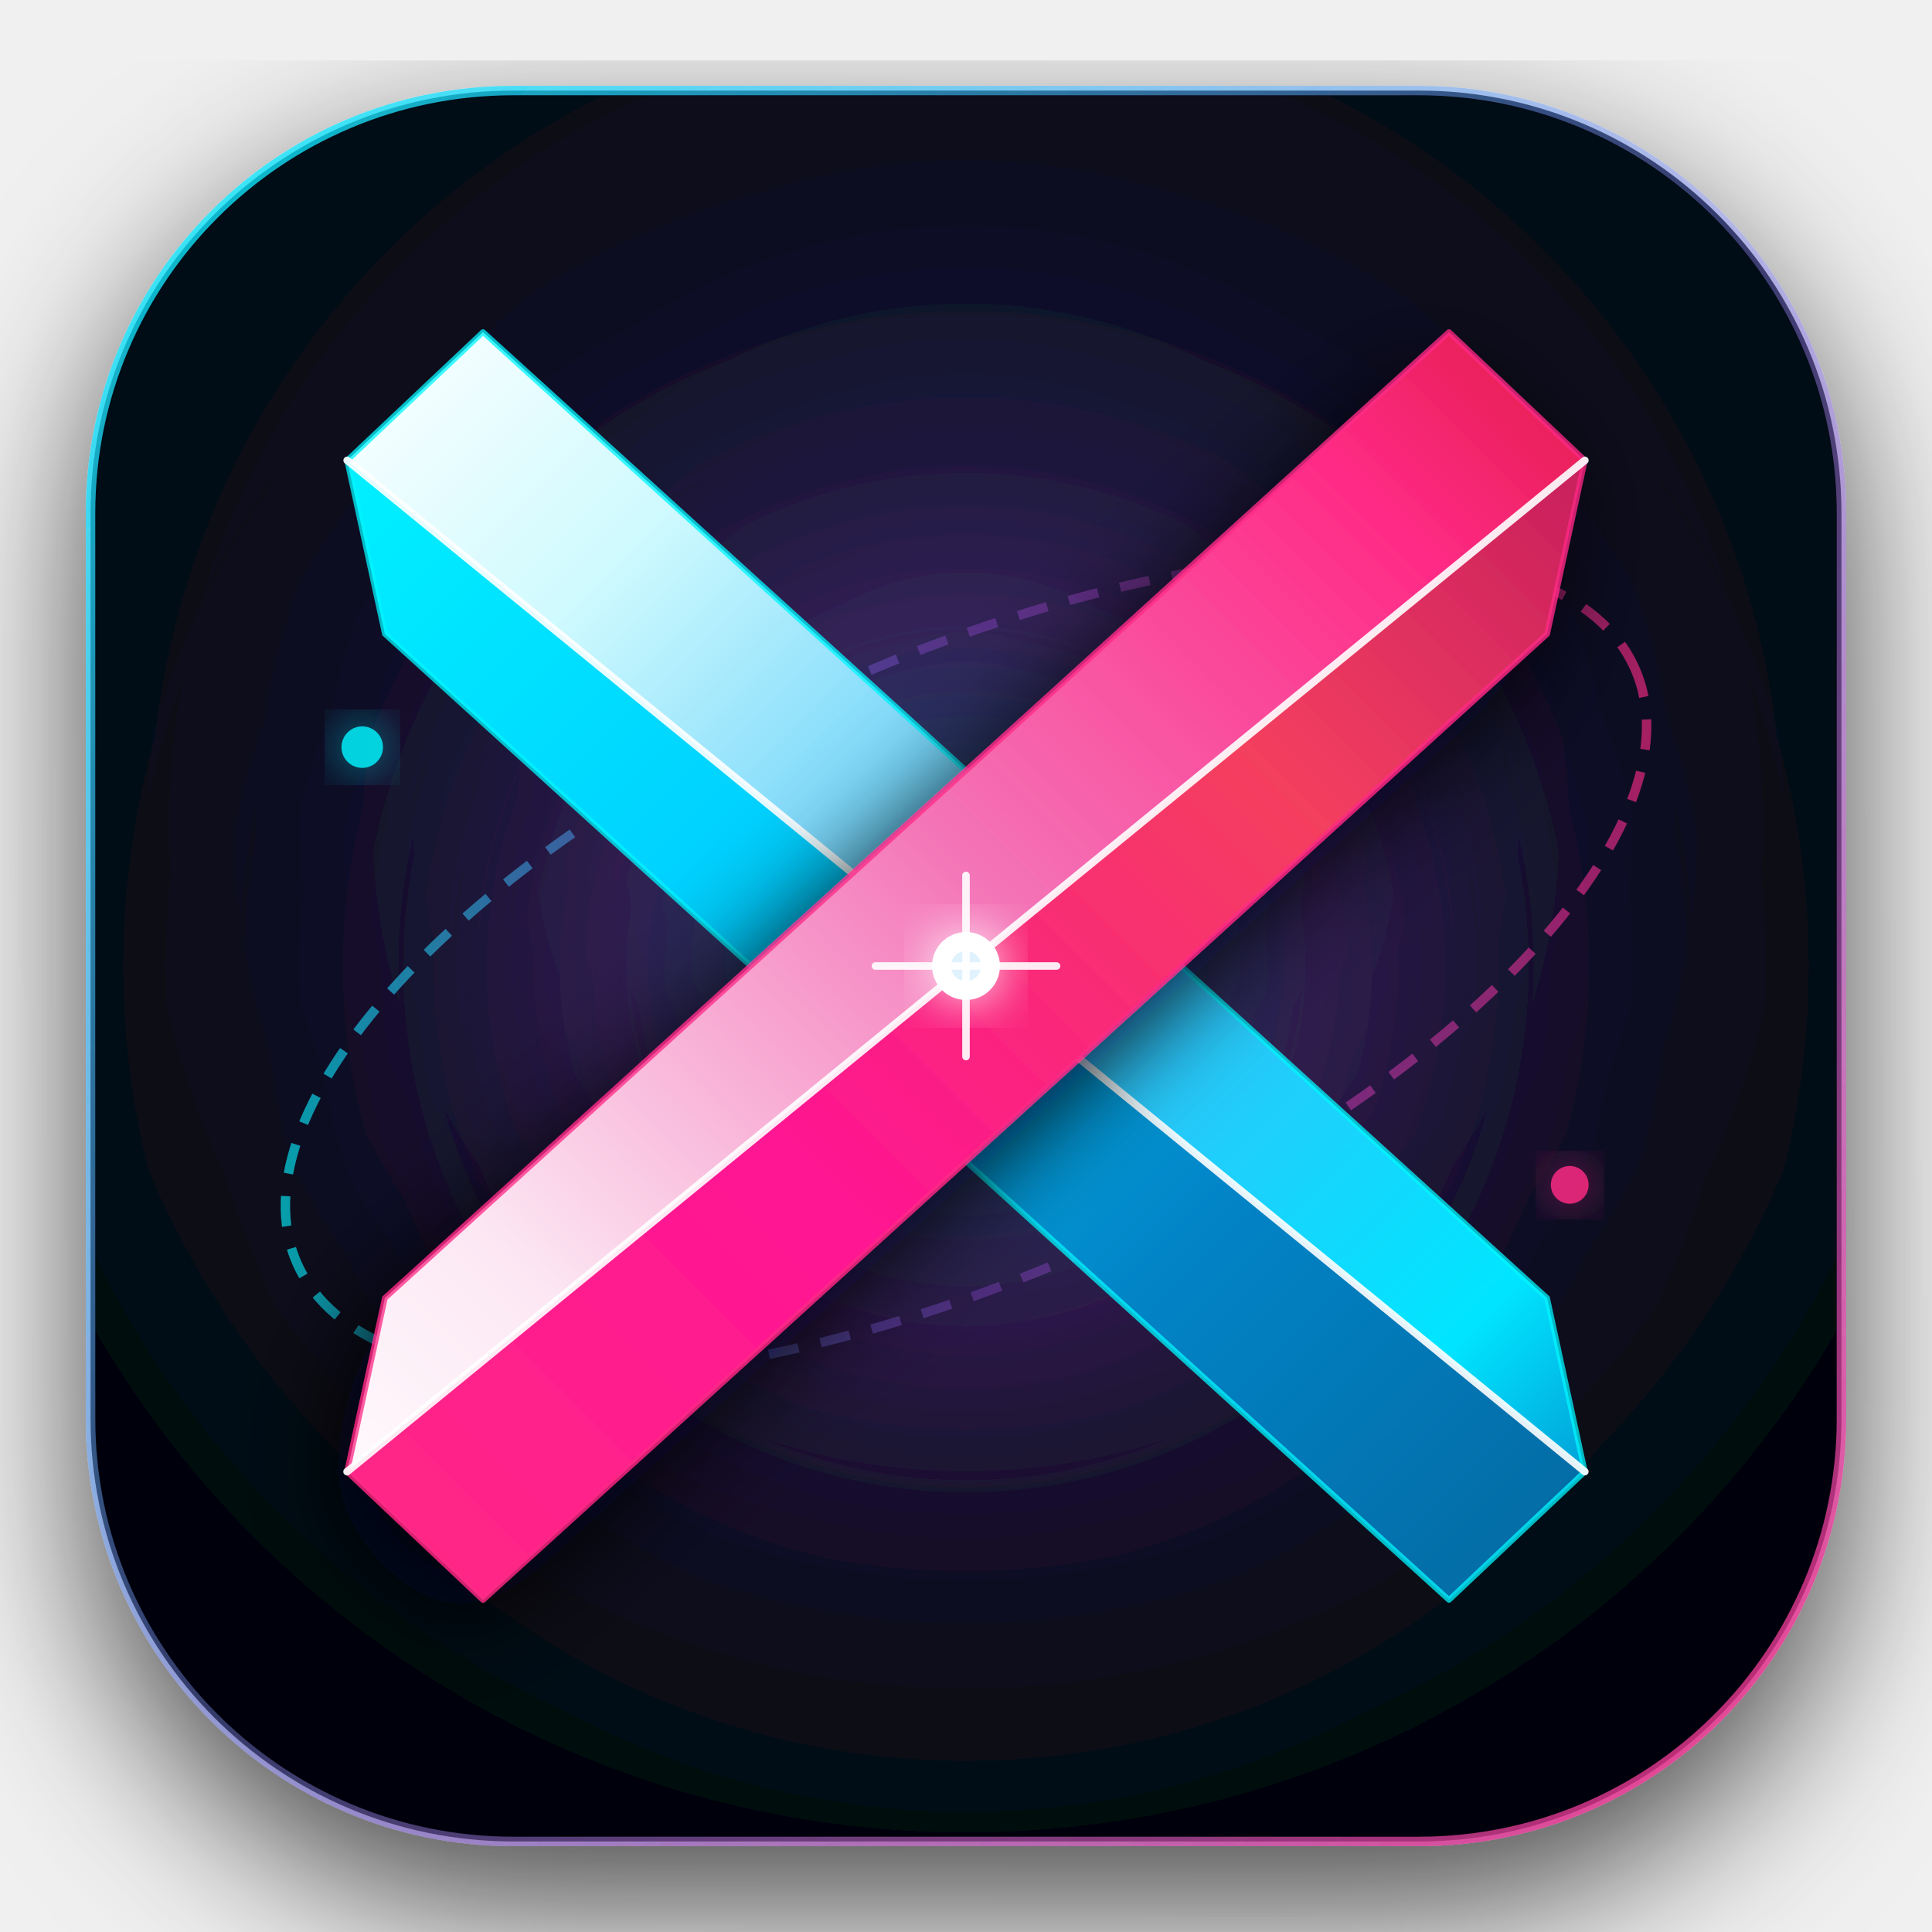
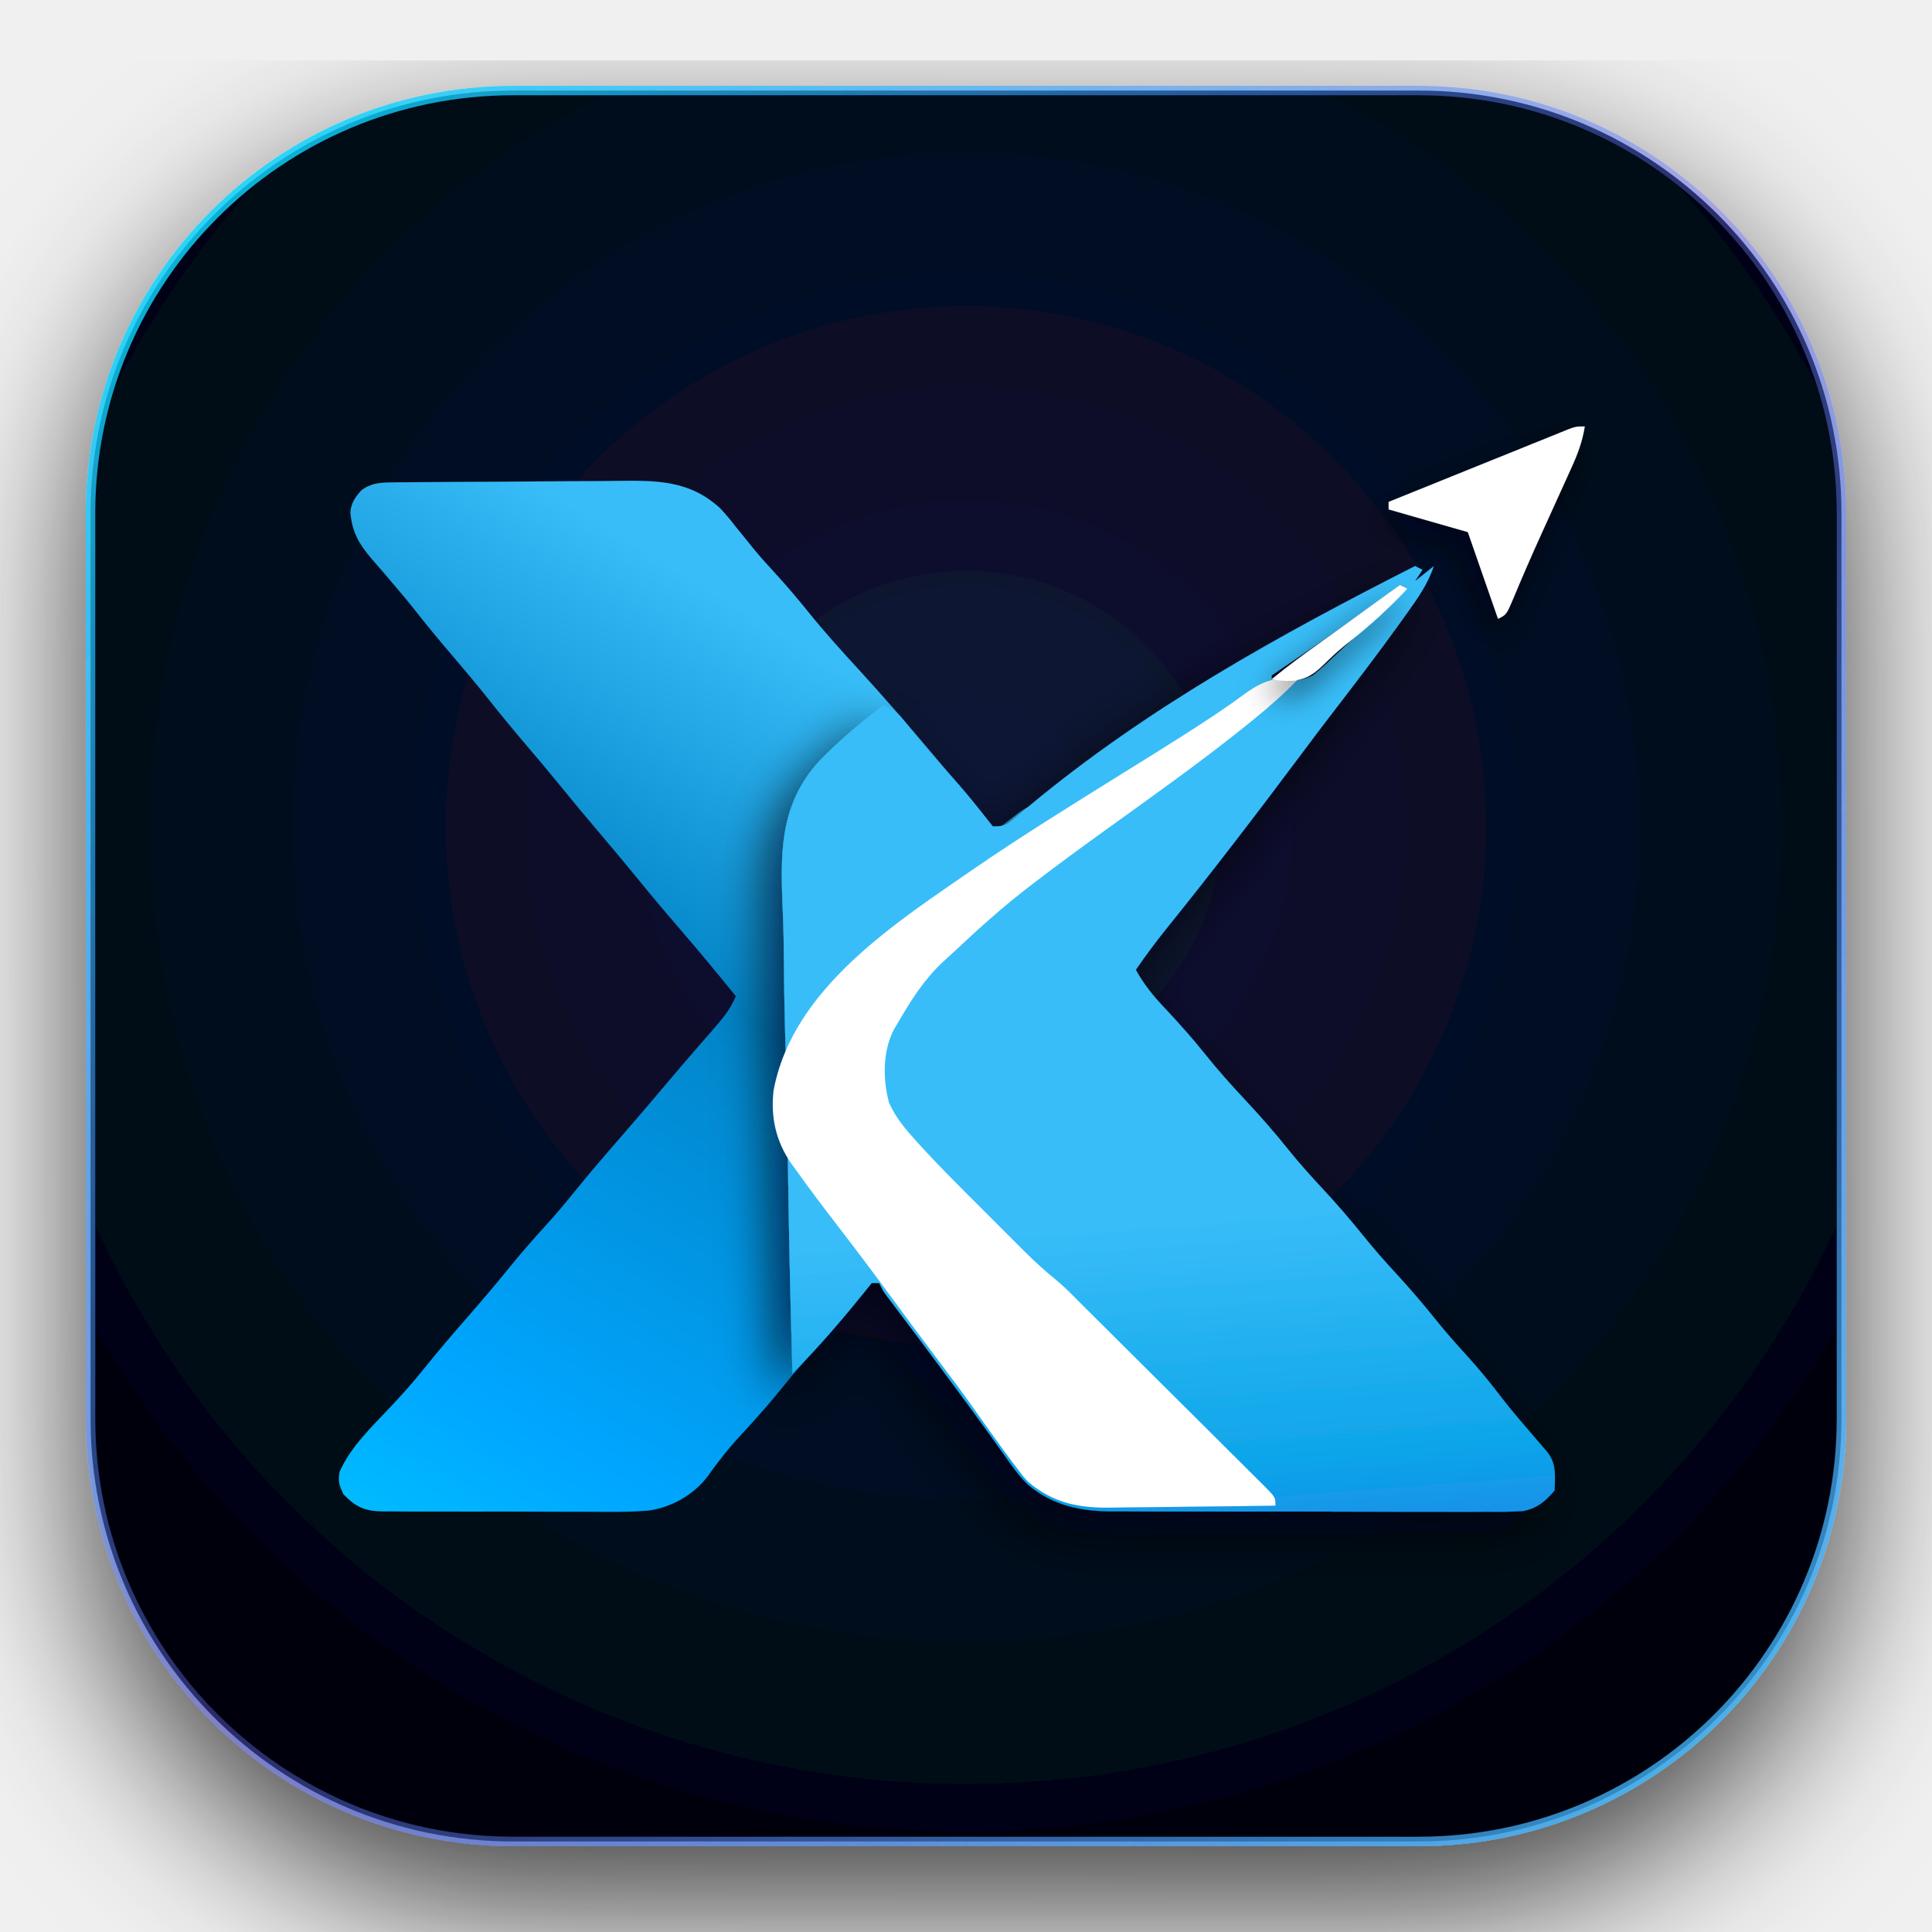
<svg xmlns="http://www.w3.org/2000/svg" viewBox="0 0 512 512" width="512" height="512">
  <defs>
-     <radialGradient id="sqBg" cx="50%" cy="42%" r="65%">
-       <stop offset="0%" stop-color="#162244" />
-       <stop offset="50%" stop-color="#0a0f24" />
-       <stop offset="100%" stop-color="#02040a" />
+     <radialGradient id="bl_sqBg" cx="50%" cy="42%" r="65%">
+       <stop offset="0%" stop-color="#0c1638" />
+       <stop offset="50%" stop-color="#060c24" />
+       <stop offset="100%" stop-color="#02040c" />
    </radialGradient>
-     <linearGradient id="sqRim" x1="0%" y1="0%" x2="100%" y2="100%">
-       <stop offset="0%" stop-color="#00f5ff" stop-opacity="0.85" />
-       <stop offset="50%" stop-color="#818cf8" stop-opacity="0.4" />
-       <stop offset="100%" stop-color="#ff2a85" stop-opacity="0.85" />
+     <linearGradient id="bl_sqRim" x1="0%" y1="0%" x2="100%" y2="100%">
+       <stop offset="0%" stop-color="#00e5ff" stop-opacity="0.9" />
+       <stop offset="50%" stop-color="#6366f1" stop-opacity="0.4" />
+       <stop offset="100%" stop-color="#38bdf8" stop-opacity="0.85" />
    </linearGradient>
-     <radialGradient id="ambientGlow" cx="50%" cy="50%" r="52%">
-       <stop offset="0%" stop-color="#00f5ff" stop-opacity="0.25" />
-       <stop offset="40%" stop-color="#d946ef" stop-opacity="0.16" />
-       <stop offset="100%" stop-color="#000000" stop-opacity="0" />
-     </radialGradient>
-     <linearGradient id="cyanUpper" x1="90" y1="90" x2="420" y2="420" gradientUnits="userSpaceOnUse">
+     <linearGradient id="bl_cyanArm" x1="90" y1="390" x2="250" y2="130" gradientUnits="userSpaceOnUse">
+       <stop offset="0%" stop-color="#00d2ff" />
+       <stop offset="30%" stop-color="#00a6ff" />
+       <stop offset="70%" stop-color="#0284c7" />
+       <stop offset="100%" stop-color="#38bdf8" />
+     </linearGradient>
+     <linearGradient id="bl_rightWingGrad" x1="370" y1="140" x2="390" y2="400" gradientUnits="userSpaceOnUse">
+       <stop offset="0%" stop-color="#38bdf8" />
+       <stop offset="25%" stop-color="#0ea5e9" />
+       <stop offset="50%" stop-color="#2563eb" />
+       <stop offset="75%" stop-color="#6366f1" />
+       <stop offset="100%" stop-color="#7c3aed" />
+     </linearGradient>
+     <linearGradient id="bl_whiteRoad" x1="210" y1="390" x2="370" y2="140" gradientUnits="userSpaceOnUse">
      <stop offset="0%" stop-color="#ffffff" />
-       <stop offset="20%" stop-color="#cffafe" />
-       <stop offset="55%" stop-color="#38bdf8" />
-       <stop offset="85%" stop-color="#00e5ff" />
-       <stop offset="100%" stop-color="#0284c7" />
+       <stop offset="70%" stop-color="#ffffff" />
+       <stop offset="90%" stop-color="#f0f9ff" />
+       <stop offset="100%" stop-color="#bae6fd" />
    </linearGradient>
-     <linearGradient id="cyanLower" x1="90" y1="90" x2="420" y2="420" gradientUnits="userSpaceOnUse">
-       <stop offset="0%" stop-color="#00f5ff" />
-       <stop offset="35%" stop-color="#00d2ff" />
-       <stop offset="70%" stop-color="#0284c7" />
-       <stop offset="100%" stop-color="#0369a1" />
+     <linearGradient id="bl_planeLight" x1="370" y1="160" x2="420" y2="110" gradientUnits="userSpaceOnUse">
+       <stop offset="0%" stop-color="#ffffff" />
+       <stop offset="100%" stop-color="#f8fafc" />
    </linearGradient>
-     <linearGradient id="pinkUpper" x1="90" y1="420" x2="420" y2="90" gradientUnits="userSpaceOnUse">
-       <stop offset="0%" stop-color="#ffffff" />
-       <stop offset="20%" stop-color="#fce7f3" />
-       <stop offset="55%" stop-color="#f472b6" />
-       <stop offset="85%" stop-color="#ff2a85" />
-       <stop offset="100%" stop-color="#e11d48" />
-     </linearGradient>
-     <linearGradient id="pinkLower" x1="90" y1="420" x2="420" y2="90" gradientUnits="userSpaceOnUse">
-       <stop offset="0%" stop-color="#ff2a85" />
-       <stop offset="35%" stop-color="#ff1493" />
-       <stop offset="70%" stop-color="#f43f5e" />
-       <stop offset="100%" stop-color="#be185d" />
-     </linearGradient>
-     <filter id="plateShadow" x="-15%" y="-15%" width="130%" height="135%">
-       <feDropShadow dx="0" dy="16" stdDeviation="22" flood-color="#000000" flood-opacity="0.7" />
+     <filter id="bl_plateShadow" x="-15%" y="-15%" width="130%" height="135%">
+       <feDropShadow dx="0" dy="16" stdDeviation="22" flood-color="#000000" flood-opacity="0.75" />
    </filter>
-     <filter id="overpassShadow" x="-30%" y="-30%" width="160%" height="160%">
-       <feDropShadow dx="-6" dy="10" stdDeviation="14" flood-color="#010308" flood-opacity="0.95" />
+     <filter id="bl_swooshShadow" x="-25%" y="-25%" width="150%" height="150%">
+       <feDropShadow dx="-4" dy="6" stdDeviation="7" flood-color="#010308" flood-opacity="0.75" />
    </filter>
-     <filter id="coreGlow" x="-40%" y="-40%" width="180%" height="180%">
-       <feGaussianBlur stdDeviation="7" result="blur" />
-       <feComposite in="SourceGraphic" in2="blur" operator="over" />
+     <filter id="bl_planeGlow" x="-20%" y="-20%" width="140%" height="140%">
+       <feDropShadow dx="-2" dy="4" stdDeviation="4" flood-color="#010308" flood-opacity="0.6" />
    </filter>
-     <linearGradient id="ringGrad" x1="80" y1="190" x2="432" y2="322" gradientUnits="userSpaceOnUse">
-       <stop offset="0%" stop-color="#00f5ff" stop-opacity="0.75" />
-       <stop offset="50%" stop-color="#a855f7" stop-opacity="0.35" />
-       <stop offset="100%" stop-color="#ff2a85" stop-opacity="0.75" />
-     </linearGradient>
  </defs>
-   <g filter="url(#plateShadow)">
-     <rect x="24" y="24" width="464" height="464" rx="112" fill="url(#sqBg)" stroke="url(#sqRim)" stroke-width="2.5" />
-     <rect x="24" y="24" width="464" height="464" rx="112" fill="url(#ambientGlow)" />
+   <g filter="url(#bl_plateShadow)">
+     <rect x="24" y="24" width="464" height="464" rx="112" fill="url(#bl_sqBg)" stroke="url(#bl_sqRim)" stroke-width="2.5" />
  </g>
-   <g opacity="0.85">
-     <ellipse cx="256" cy="256" rx="194" ry="82" transform="rotate(-24 256 256)" fill="none" stroke="url(#ringGrad)" stroke-width="2.5" stroke-dasharray="8 6" />
-     <circle cx="96" cy="198" r="5.5" fill="#00f5ff" filter="url(#coreGlow)" />
-     <circle cx="416" cy="314" r="5" fill="#ff2a85" filter="url(#coreGlow)" />
-   </g>
-   <g id="cyanWing">
-     <polygon points="92,122 128,88 410,344 420,390 256,256" fill="url(#cyanUpper)" />
-     <polygon points="92,122 256,256 420,390 384,424 102,168" fill="url(#cyanLower)" />
-     <polygon points="92,122 128,88 410,344 420,390 384,424 102,168" fill="none" stroke="#00f5ff" stroke-width="1.5" stroke-opacity="0.75" stroke-linejoin="round" />
-     <line x1="92" y1="122" x2="420" y2="390" stroke="#ffffff" stroke-width="2" stroke-opacity="0.9" stroke-linecap="round" />
-   </g>
-   <g id="pinkWing" filter="url(#overpassShadow)">
-     <polygon points="92,390 102,344 384,88 420,122 256,256" fill="url(#pinkUpper)" />
-     <polygon points="92,390 256,256 420,122 410,168 128,424" fill="url(#pinkLower)" />
-     <polygon points="92,390 102,344 384,88 420,122 410,168 128,424" fill="none" stroke="#ff2a85" stroke-width="1.5" stroke-opacity="0.75" stroke-linejoin="round" />
-     <line x1="92" y1="390" x2="420" y2="122" stroke="#ffffff" stroke-width="2" stroke-opacity="0.9" stroke-linecap="round" />
-   </g>
-   <g id="nexus">
-     <circle cx="256" cy="256" r="9" fill="#ffffff" filter="url(#coreGlow)" />
-     <circle cx="256" cy="256" r="4" fill="#e0f2fe" />
-     <line x1="232" y1="256" x2="280" y2="256" stroke="#ffffff" stroke-width="2" stroke-linecap="round" opacity="0.9" />
-     <line x1="256" y1="232" x2="256" y2="280" stroke="#ffffff" stroke-width="2" stroke-linecap="round" opacity="0.9" />
+   <g id="vectorGlyph">
+     <g id="bl_leftArm">
+       <path d="M0 0 C0.65 -0.01 1.31 -0.02 1.98 -0.03 C2.34 -0.03 2.34 -0.03 4.14 -0.04 C4.9 -0.05 5.65 -0.06 6.43 -0.06 C8.93 -0.09 11.43 -0.11 13.93 -0.12 C14.79 -0.12 15.64 -0.13 16.53 -0.14 C21.06 -0.16 25.6 -0.18 30.14 -0.2 C33.88 -0.21 37.62 -0.24 41.37 -0.28 C45.89 -0.33 50.42 -0.35 54.95 -0.36 C56.67 -0.37 58.39 -0.38 60.11 -0.41 C70.56 -0.54 79.37 -0.65 87.52 6.81 C89.05 8.42 90.41 10.08 91.77 11.84 C92.79 13.09 93.81 14.34 94.82 15.59 C95.07 15.9 95.07 15.9 96.3 17.44 C98.25 19.82 100.31 22.08 102.39 24.34 C105.43 27.67 108.32 31.09 111.14 34.59 C115.42 39.9 119.98 44.92 124.59 49.93 C137.08 63.59 148.88 77.93 160.71 92.15 C160.98 91.94 160.98 91.94 162.35 90.88 C162.71 90.6 162.71 90.6 164.52 89.22 C165.23 88.67 165.94 88.13 166.66 87.56 C168.71 86.15 168.71 86.15 171.71 85.15 C171.71 144.88 171.71 204.61 171.71 266.15 C167.21 263.9 167.21 263.9 165.4 261.35 C165.2 261.06 165.2 261.06 164.16 259.61 C163.72 258.99 163.28 258.36 162.83 257.72 C161.86 256.35 160.88 254.99 159.9 253.62 C159.64 253.26 159.64 253.26 158.33 251.42 C155.52 247.49 152.64 243.61 149.77 239.72 C149.19 238.92 148.6 238.13 148 237.31 C143.49 231.19 138.94 225.11 134.35 219.05 C133.88 218.44 133.42 217.82 132.94 217.18 C132.53 216.64 132.12 216.1 131.7 215.55 C130.71 214.15 130.71 214.15 129.71 212.15 C129.05 212.15 128.39 212.15 127.71 212.15 C127.17 212.82 126.64 213.49 126.09 214.17 C122.09 219.13 118.03 223.98 113.71 228.65 C110.41 232.23 107.25 235.87 104.21 239.65 C100.77 243.93 97.18 248.01 93.44 252.02 C91.32 254.31 89.31 256.62 87.43 259.11 C87.24 259.36 87.24 259.36 86.29 260.59 C85.6 261.5 84.93 262.43 84.28 263.36 C80.56 268.25 74.89 271.51 68.84 272.44 C63.52 272.91 58.18 272.83 52.84 272.78 C51.12 272.78 49.4 272.79 47.68 272.79 C44.08 272.79 40.49 272.78 36.9 272.75 C32.3 272.72 27.71 272.72 23.11 272.74 C19.56 272.75 16.01 272.74 12.46 272.73 C10.77 272.72 9.07 272.72 7.38 272.73 C5.01 272.74 2.64 272.71 0.28 272.69 C-0.07 272.69 -0.07 272.69 -1.83 272.71 C-6.64 272.61 -8.9 271.61 -12.29 268.15 C-13.45 265.55 -13.76 264.82 -13.29 262.15 C-10.32 255.53 -4.8 250.3 0.11 245.09 C3.26 241.75 6.28 238.36 9.14 234.78 C12.73 230.31 16.44 225.97 20.21 221.65 C24.03 217.27 27.81 212.87 31.46 208.34 C34.63 204.41 37.94 200.64 41.34 196.91 C43.98 194.01 46.49 191.02 48.96 187.97 C53.11 182.82 57.43 177.83 61.77 172.84 C65.75 168.27 69.69 163.66 73.59 159.02 C76.04 156.12 78.5 153.23 80.99 150.37 C81.54 149.74 82.08 149.11 82.65 148.46 C83.7 147.24 84.76 146.03 85.82 144.82 C88.21 142.07 90.3 139.57 91.71 136.15 C86.8 130.08 81.81 124.07 76.71 118.15 C72.76 113.58 68.88 108.96 65.07 104.27 C62.16 100.69 59.19 97.17 56.21 93.65 C52.46 89.25 48.77 84.81 45.12 80.32 C42.18 76.7 39.17 73.14 36.14 69.59 C32.61 65.44 29.15 61.24 25.77 56.96 C22.99 53.46 20.1 50.06 17.21 46.65 C13.71 42.55 10.25 38.43 6.92 34.18 C4.8 31.48 2.6 28.86 0.36 26.26 C0.06 25.91 0.06 25.91 -1.43 24.15 C-2.6 22.77 -3.79 21.4 -4.99 20.04 C-8.31 16.09 -9.98 13.09 -10.46 7.91 C-10.22 5.39 -9.17 3.91 -7.5 2.06 C-5.19 0.32 -2.84 0.03 0 0 Z " fill="url(#bl_cyanArm)" transform="translate(103.2926,127.8461)" />
+     </g>
+     <g id="bl_rightArm" filter="url(#bl_swooshShadow)">
+       <path d="M0 0 C0.33 0.16 0.33 0.16 2 1 C1.34 1.99 0.68 2.98 0 4 C0.82 3.34 0.82 3.34 5 0 C3.41 4.74 0.78 8.46 -2.12 12.5 C-2.64 13.23 -3.16 13.96 -3.7 14.71 C-9.72 23.11 -16.01 31.29 -22.3 39.48 C-24.79 42.72 -27.25 45.98 -29.69 49.25 C-41.39 64.91 -53.28 80.47 -65.56 95.69 C-68.52 99.36 -71.32 103.12 -74 107 C-71.76 111.09 -69.08 114.26 -65.88 117.62 C-62.29 121.46 -58.83 125.33 -55.56 129.44 C-52.21 133.63 -48.67 137.58 -45 141.5 C-40.94 145.84 -37.07 150.26 -33.36 154.91 C-30.54 158.4 -27.56 161.71 -24.5 165 C-20.61 169.18 -16.92 173.47 -13.34 177.93 C-10.68 181.23 -7.88 184.38 -5 187.5 C-1.28 191.53 2.24 195.67 5.67 199.94 C8.22 203.1 10.88 206.13 13.62 209.12 C16.96 212.78 20.04 216.55 23.03 220.49 C26 224.33 29.19 227.98 32.36 231.66 C32.81 232.19 33.27 232.73 33.74 233.28 C34.15 233.75 34.56 234.23 34.99 234.72 C37.58 237.99 37.07 241.05 37 245 C34.57 247.88 32.3 249.75 28.54 250.47 C25.47 250.64 22.43 250.67 19.35 250.63 C18.18 250.64 17 250.64 15.82 250.65 C12.63 250.67 9.44 250.66 6.25 250.64 C2.91 250.62 -0.44 250.63 -3.79 250.64 C-9.41 250.64 -15.03 250.62 -20.66 250.6 C-27.14 250.56 -33.62 250.56 -40.1 250.58 C-46.36 250.6 -52.61 250.59 -58.87 250.57 C-61.52 250.57 -64.17 250.57 -66.82 250.58 C-69.95 250.58 -73.09 250.57 -76.22 250.54 C-77.36 250.54 -78.5 250.54 -79.65 250.54 C-88.33 250.59 -96.18 249.06 -102.9 243.15 C-105.17 240.77 -107.05 238.12 -108.94 235.44 C-109.91 234.09 -110.87 232.74 -111.84 231.4 C-112.35 230.69 -112.86 229.97 -113.39 229.24 C-116.21 225.32 -119.07 221.44 -121.94 217.56 C-122.52 216.77 -123.11 215.98 -123.71 215.16 C-128.22 209.04 -132.77 202.96 -137.36 196.9 C-137.82 196.28 -138.29 195.66 -138.77 195.03 C-139.18 194.49 -139.59 193.95 -140.01 193.39 C-141 192 -141 192 -142 190 C-142.66 190 -143.32 190 -144 190 C-144.53 190.67 -145.07 191.33 -145.62 192.02 C-151.75 199.63 -158.08 207.08 -165 214 C-165.56 194.47 -165.99 174.94 -166.24 155.4 C-166.37 146.32 -166.53 137.25 -166.81 128.18 C-167.05 120.26 -167.21 112.34 -167.26 104.42 C-167.29 100.23 -167.36 96.06 -167.54 91.87 C-168.16 76.61 -168.69 63.51 -157.9 51.69 C-152.68 46.31 -146.98 41.51 -141 37 C-137.54 37.92 -136.05 40.14 -133.94 42.88 C-130.72 46.93 -127.4 50.83 -123.88 54.62 C-119.63 59.22 -115.74 63.98 -112 69 C-108.64 69 -108.3 68.72 -105.88 66.65 C-105.26 66.13 -104.65 65.62 -104.02 65.09 C-103.68 64.81 -103.68 64.81 -102 63.38 C-70.8 37.5 -36.01 18.32 0 0 Z M-4 5 C-4.35 5.27 -4.71 5.53 -5.08 5.8 C-15.85 13.83 -26.87 21.47 -38 29 C-38 29.33 -38 29.66 -38 30 C-34.15 30.46 -30.55 30.83 -27.04 28.96 C-25.15 27.46 -23.42 25.87 -21.69 24.19 C-21.05 23.61 -20.42 23.02 -19.77 22.42 C-18.47 21.22 -17.18 20.01 -15.9 18.8 C-14.07 17.07 -12.23 15.37 -10.37 13.69 C-7.56 11.14 -4.77 8.58 -2 6 C-2.66 5.67 -3.32 5.34 -4 5 Z " fill="url(#bl_rightWingGrad)" transform="translate(375,150)" />
+     </g>
+     <g id="bl_roadway">
+       <path d="M0 0 C-3.82 3.96 -7.85 7.48 -12.12 10.94 C-12.82 11.5 -13.51 12.06 -14.23 12.64 C-26.36 22.38 -39.08 31.35 -51.7 40.45 C-57.86 44.89 -63.98 49.38 -70 54 C-70.42 54.32 -70.84 54.64 -71.28 54.98 C-78.08 60.21 -84.43 65.88 -90.68 71.77 C-91.8 72.81 -92.93 73.84 -94.07 74.87 C-99.11 79.58 -102.58 85.06 -106 91 C-106.36 91.61 -106.73 92.21 -107.11 92.84 C-110.1 98.6 -110.06 106.02 -108.41 112.2 C-106.69 116.1 -104.07 119.22 -101.23 122.35 C-101.03 122.56 -101.03 122.56 -100.06 123.64 C-94.78 129.41 -89.23 134.92 -83.69 140.44 C-81.8 142.32 -79.92 144.21 -78.04 146.1 C-76.83 147.31 -75.61 148.52 -74.39 149.74 C-74.12 150.02 -74.12 150.02 -72.72 151.42 C-69.79 154.33 -66.81 157.07 -63.58 159.64 C-61.26 161.64 -59.15 163.83 -57 166 C-56.16 166.84 -55.31 167.68 -54.46 168.52 C-54.03 168.96 -53.59 169.39 -53.14 169.84 C-52.68 170.29 -52.22 170.75 -51.75 171.22 C-46.71 176.23 -41.67 181.24 -36.64 186.26 C-33.6 189.28 -30.56 192.31 -27.51 195.33 C-24.56 198.27 -21.61 201.2 -18.67 204.14 C-17.54 205.26 -16.42 206.38 -15.29 207.5 C-13.72 209.05 -12.16 210.61 -10.6 212.17 C-10.13 212.63 -9.66 213.09 -9.18 213.57 C-6 216.77 -6 216.77 -6 219 C-12.87 219.12 -19.74 219.21 -26.6 219.26 C-29.79 219.29 -32.98 219.32 -36.17 219.38 C-39.26 219.43 -42.35 219.46 -45.43 219.47 C-46.6 219.48 -47.77 219.5 -48.94 219.53 C-57.61 219.72 -64.66 218.56 -71.51 212.71 C-72.63 211.56 -73.56 210.37 -74.5 209.06 C-74.86 208.59 -75.22 208.12 -75.59 207.64 C-76.75 206.11 -77.88 204.56 -79 203 C-79.39 202.47 -79.77 201.93 -80.17 201.38 C-82.25 198.51 -84.3 195.62 -86.35 192.72 C-89.08 188.86 -91.9 185.08 -94.75 181.31 C-99.19 175.43 -103.58 169.51 -107.94 163.56 C-112.49 157.36 -117.11 151.22 -121.81 145.12 C-125.68 140.09 -129.51 135.05 -133.19 129.88 C-133.37 129.63 -133.37 129.63 -134.29 128.37 C-138.38 122.51 -139.8 116.08 -139 109 C-133.91 81.65 -106.14 64.24 -85.03 49.64 C-72.56 41.11 -59.7 33.17 -46.88 25.18 C-44.77 23.87 -42.67 22.56 -40.56 21.25 C-40.05 20.93 -39.53 20.6 -38.99 20.27 C-33.31 16.72 -27.63 13.17 -22.06 9.44 C-21.61 9.13 -21.15 8.83 -20.69 8.52 C-18.61 7.13 -16.57 5.69 -14.57 4.19 C-9.5 0.5 -6.25 -0.74 0 0 Z " fill="url(#bl_whiteRoad)" transform="translate(344,180)" />
+     </g>
+     <g id="bl_airplane" filter="url(#bl_planeGlow)">
+       <path d="M0 0 C-0.65 4.12 -1.97 7.52 -3.7 11.27 C-3.96 11.86 -4.23 12.46 -4.51 13.07 C-5.38 14.99 -6.25 16.9 -7.12 18.81 C-8.31 21.43 -9.5 24.04 -10.68 26.66 C-10.97 27.3 -11.26 27.94 -11.56 28.6 C-14.13 34.26 -16.61 39.95 -18.99 45.69 C-20.78 49.89 -20.78 49.89 -23 51 C-25.64 43.41 -28.28 35.82 -31 28 C-37.93 26.02 -44.86 24.04 -52 22 C-52 21.34 -52 20.68 -52 20 C-51.42 19.76 -50.83 19.53 -50.23 19.29 C-44.73 17.06 -39.22 14.84 -33.72 12.62 C-30.89 11.48 -28.06 10.33 -25.23 9.19 C-22.5 8.09 -19.77 6.99 -17.04 5.89 C-16 5.47 -14.96 5.04 -13.92 4.62 C-12.46 4.04 -11 3.45 -9.54 2.86 C-8.71 2.52 -7.88 2.19 -7.02 1.84 C-2.59 0 -2.59 0 0 0 Z " fill="url(#bl_planeLight)" transform="translate(420,113)" />
+       <path d="M0 0 C0.66 0.33 1.32 0.66 2 1 C-2.7 5.95 -7.58 10.45 -12.93 14.69 C-15.1 16.42 -17.2 18.15 -19.16 20.12 C-22.73 23.65 -24.85 25.42 -30 25.44 C-31.34 25.33 -32.67 25.19 -34 25 C-29.6 21.39 -25 18.07 -20.38 14.75 C-18.77 13.6 -17.17 12.44 -15.56 11.29 C-14.79 10.73 -14.01 10.17 -13.21 9.59 C-10.26 7.46 -7.31 5.33 -4.38 3.19 C-3.92 2.86 -3.47 2.53 -3 2.18 C-2 1.46 -1 0.73 0 0 Z " fill="url(#bl_planeLight)" transform="translate(371,155)" />
+     </g>
  </g>
</svg>
